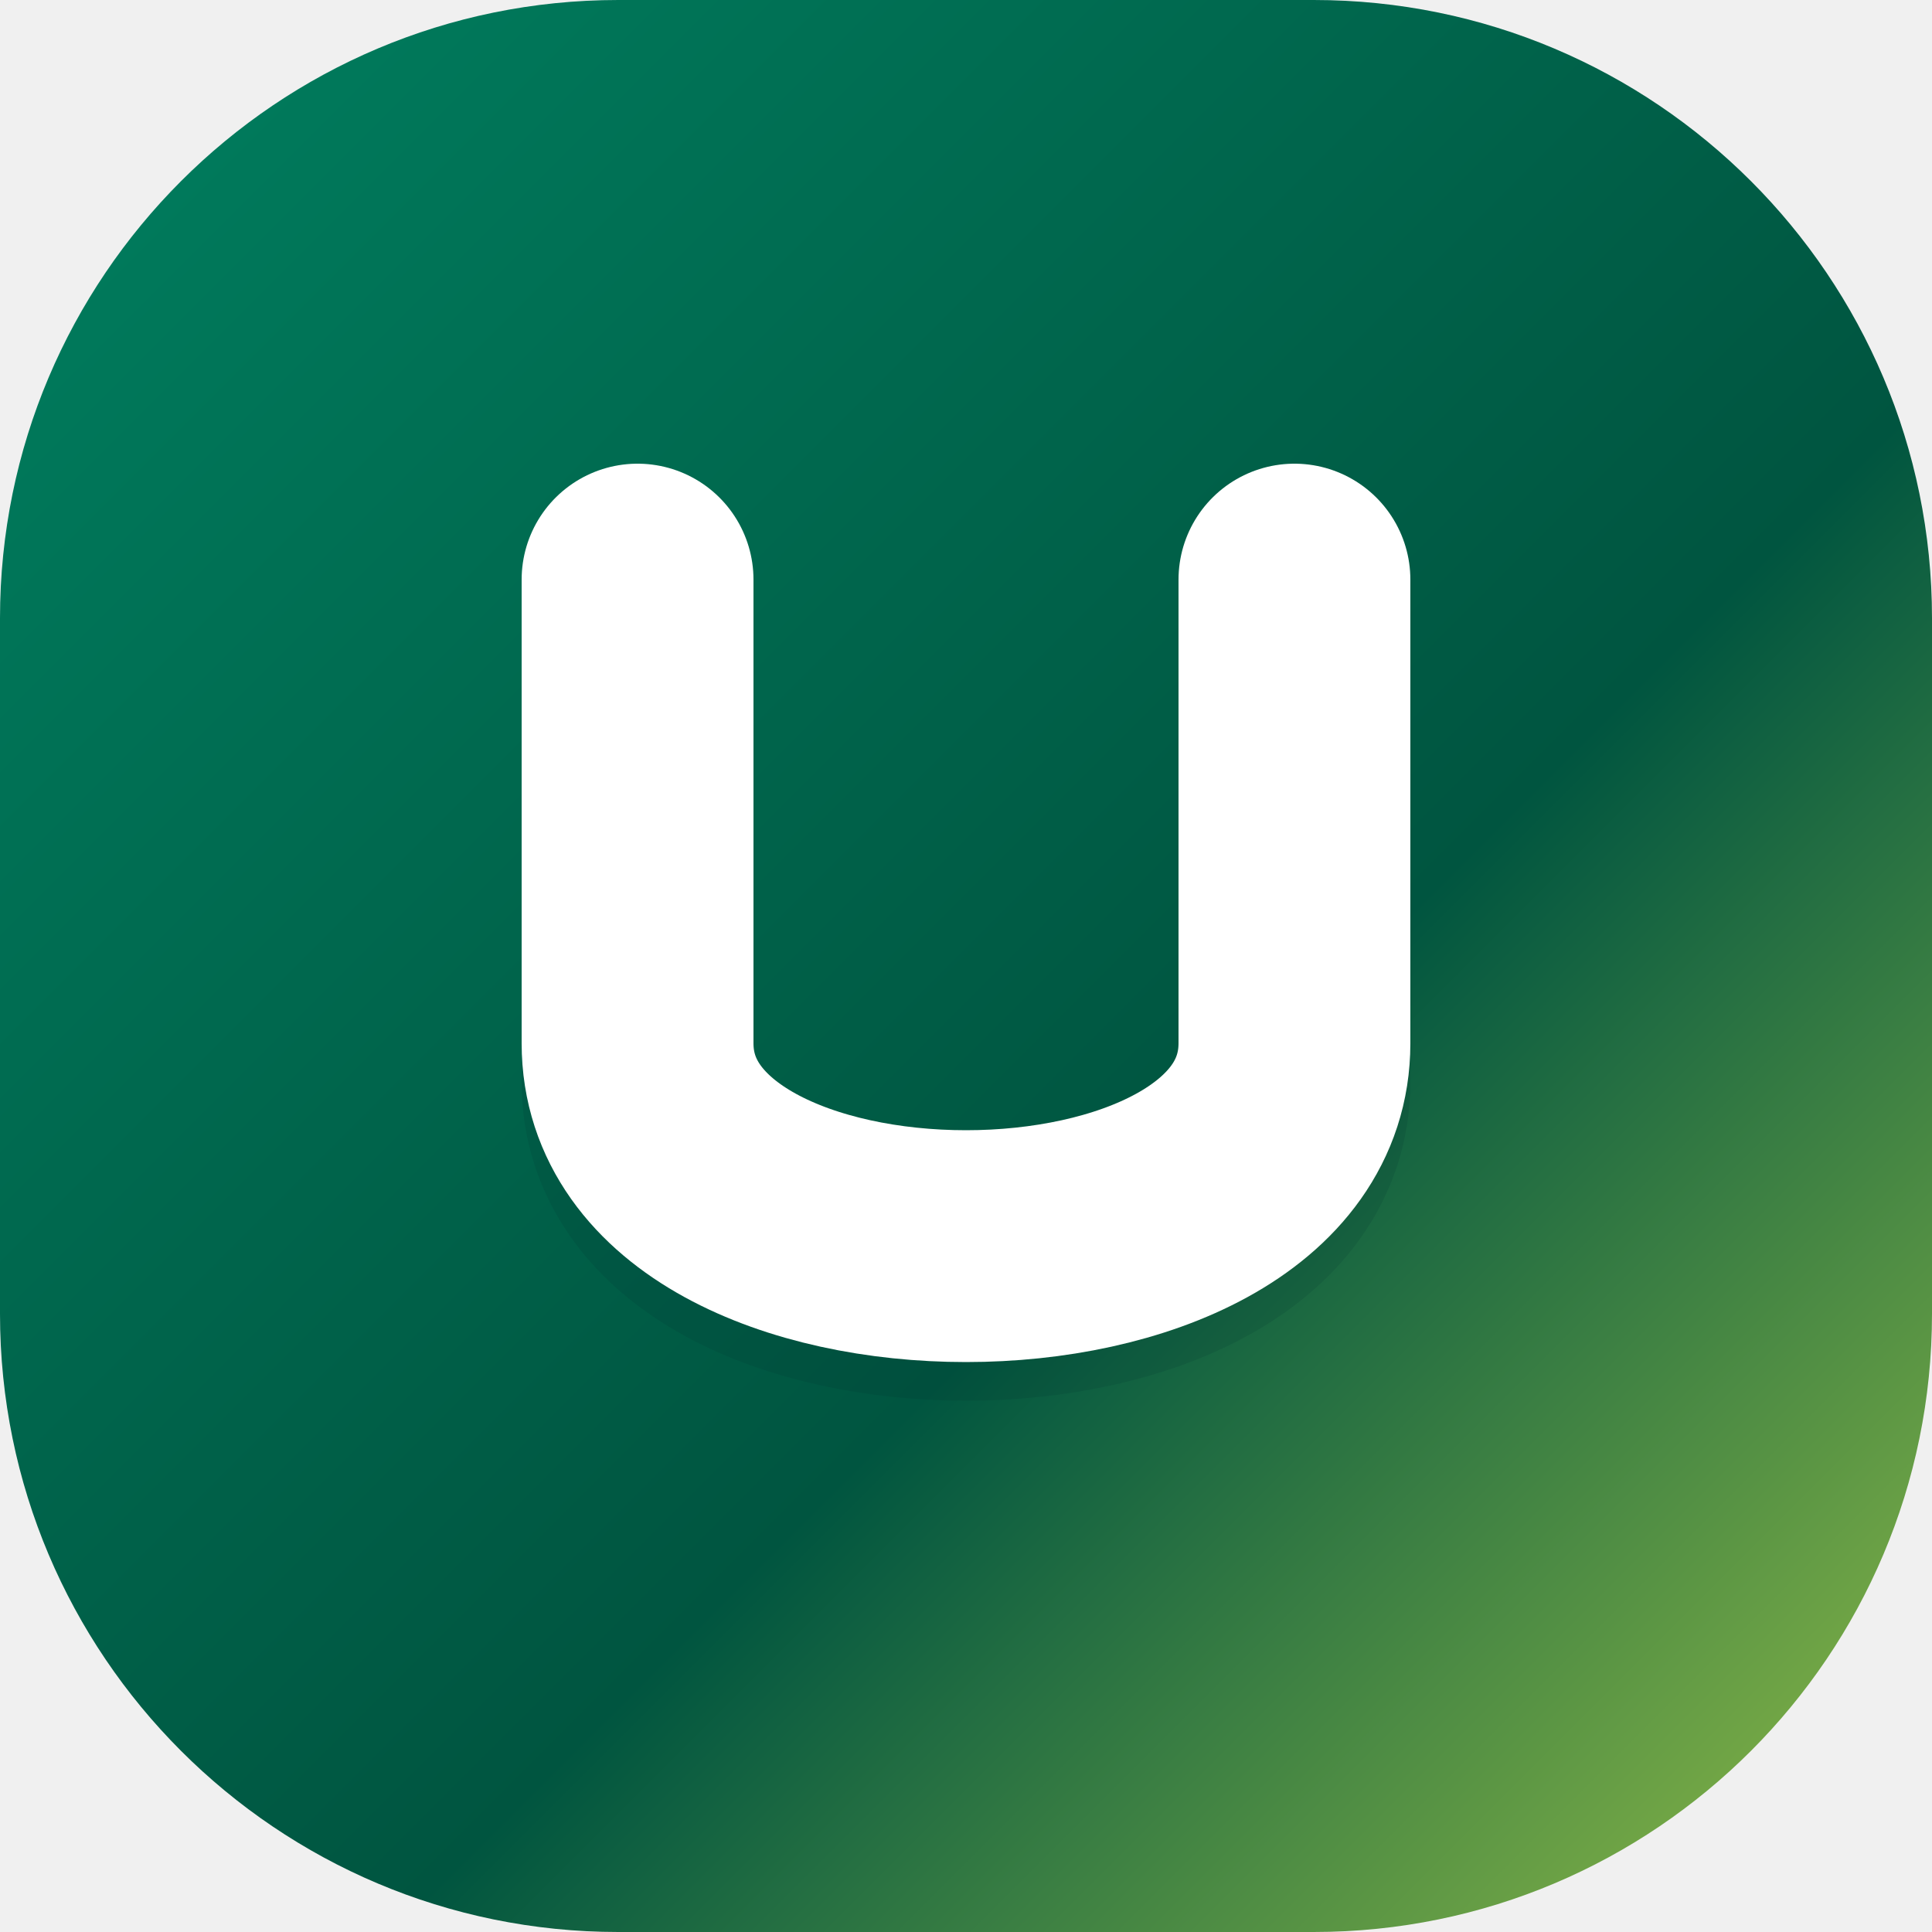
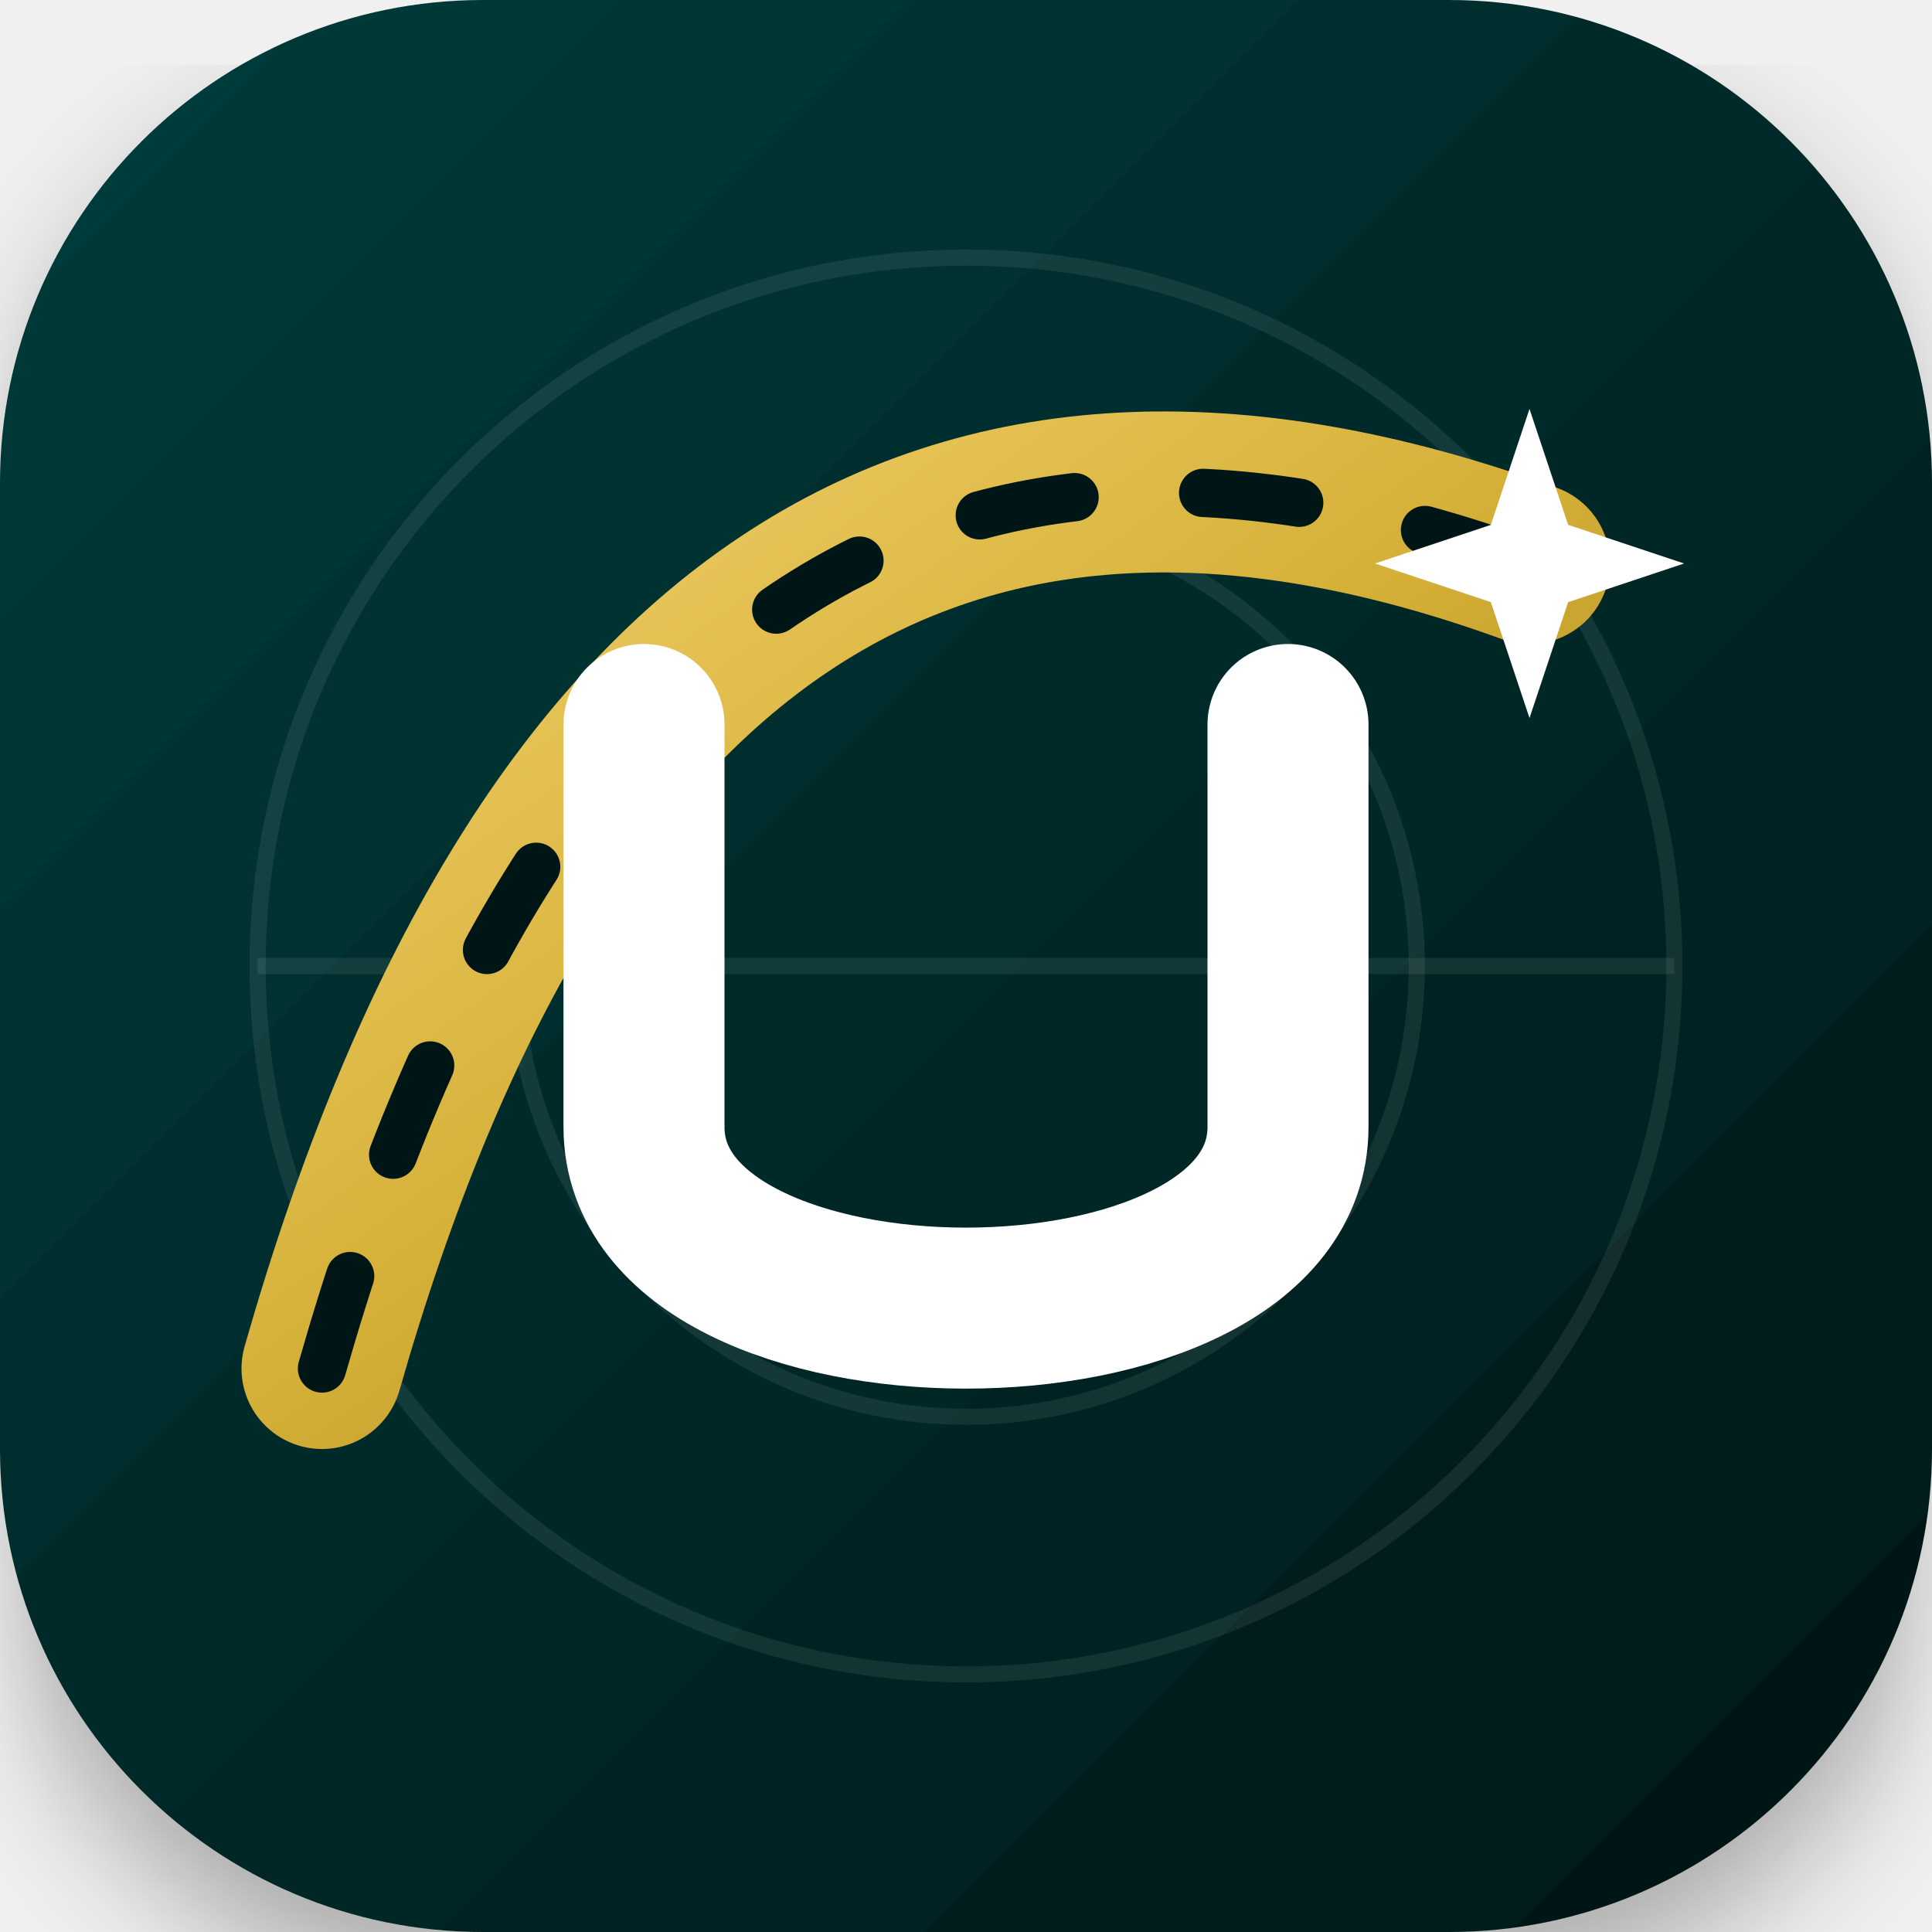
- <svg xmlns="http://www.w3.org/2000/svg" viewBox="0 0 100 100">
+ <svg xmlns="http://www.w3.org/2000/svg" viewBox="0 0 120 120" width="120" height="120">
  <defs>
-     <linearGradient id="worklaneGrad" x1="0%" y1="0%" x2="100%" y2="100%">
-       <stop offset="0%" stop-color="#008060" />
-       <stop offset="60%" stop-color="#005540" />
-       <stop offset="100%" stop-color="#95BF47" />
+     <linearGradient id="bg" x1="0%" y1="0%" x2="100%" y2="100%">
+       <stop offset="0%" stop-color="#003D3D" />
+       <stop offset="100%" stop-color="#001515" />
    </linearGradient>
-     <filter id="softShadow" x="-10%" y="-10%" width="120%" height="120%">
-       <feDropShadow dx="0" dy="8" stdDeviation="8" flood-color="#003d2d" flood-opacity="0.4" />
+     <linearGradient id="gold" x1="0%" y1="0%" x2="100%" y2="100%">
+       <stop offset="0%" stop-color="#F2D06B" />
+       <stop offset="50%" stop-color="#D4AF37" />
+       <stop offset="100%" stop-color="#997A15" />
+     </linearGradient>
+     <filter id="shadow" x="-10%" y="-10%" width="120%" height="120%">
+       <feDropShadow dx="0" dy="4" stdDeviation="4" flood-color="#000000" flood-opacity="0.3" />
    </filter>
  </defs>
-   <rect width="100" height="100" rx="32" fill="url(#worklaneGrad)" />
-   <path d="M 33 32 L 33 56 C 33 70, 67 70, 67 56 L 67 32" fill="none" stroke="#002D2D" stroke-width="12" stroke-linecap="round" stroke-linejoin="round" opacity="0.15" />
-   <path d="M 33 30 L 33 54 C 33 68, 67 68, 67 54 L 67 30" fill="none" stroke="#ffffff" stroke-width="12" stroke-linecap="round" stroke-linejoin="round" />
+   <rect width="120" height="120" rx="30" fill="url(#bg)" filter="url(#shadow)" />
+   <circle cx="60" cy="60" r="44" fill="none" stroke="#FFFFFF" stroke-width="1" opacity="0.08" />
+   <circle cx="60" cy="60" r="28" fill="none" stroke="#FFFFFF" stroke-width="1" opacity="0.08" />
+   <path d="M 16 60 H 104" stroke="#FFFFFF" stroke-width="1" opacity="0.08" />
+   <path d="M 20 85 Q 40 15 95 35" fill="none" stroke="url(#gold)" stroke-width="10" stroke-linecap="round" />
+   <path d="M 20 85 Q 40 15 95 35" fill="none" stroke="#001515" stroke-width="3" stroke-dasharray="6 8" stroke-linecap="round" />
+   <path d="M 40 45 L 40 70 C 40 85, 80 85, 80 70 L 80 45" fill="none" stroke="#FFFFFF" stroke-width="10" stroke-linecap="round" stroke-linejoin="round" />
+   <g transform="translate(95, 35) scale(1.2)">
+     <path d="M 0,-8 L 2,-2 L 8,0 L 2,2 L 0,8 L -2,2 L -8,0 L -2,-2 Z" fill="#FFFFFF" />
+   </g>
</svg>
